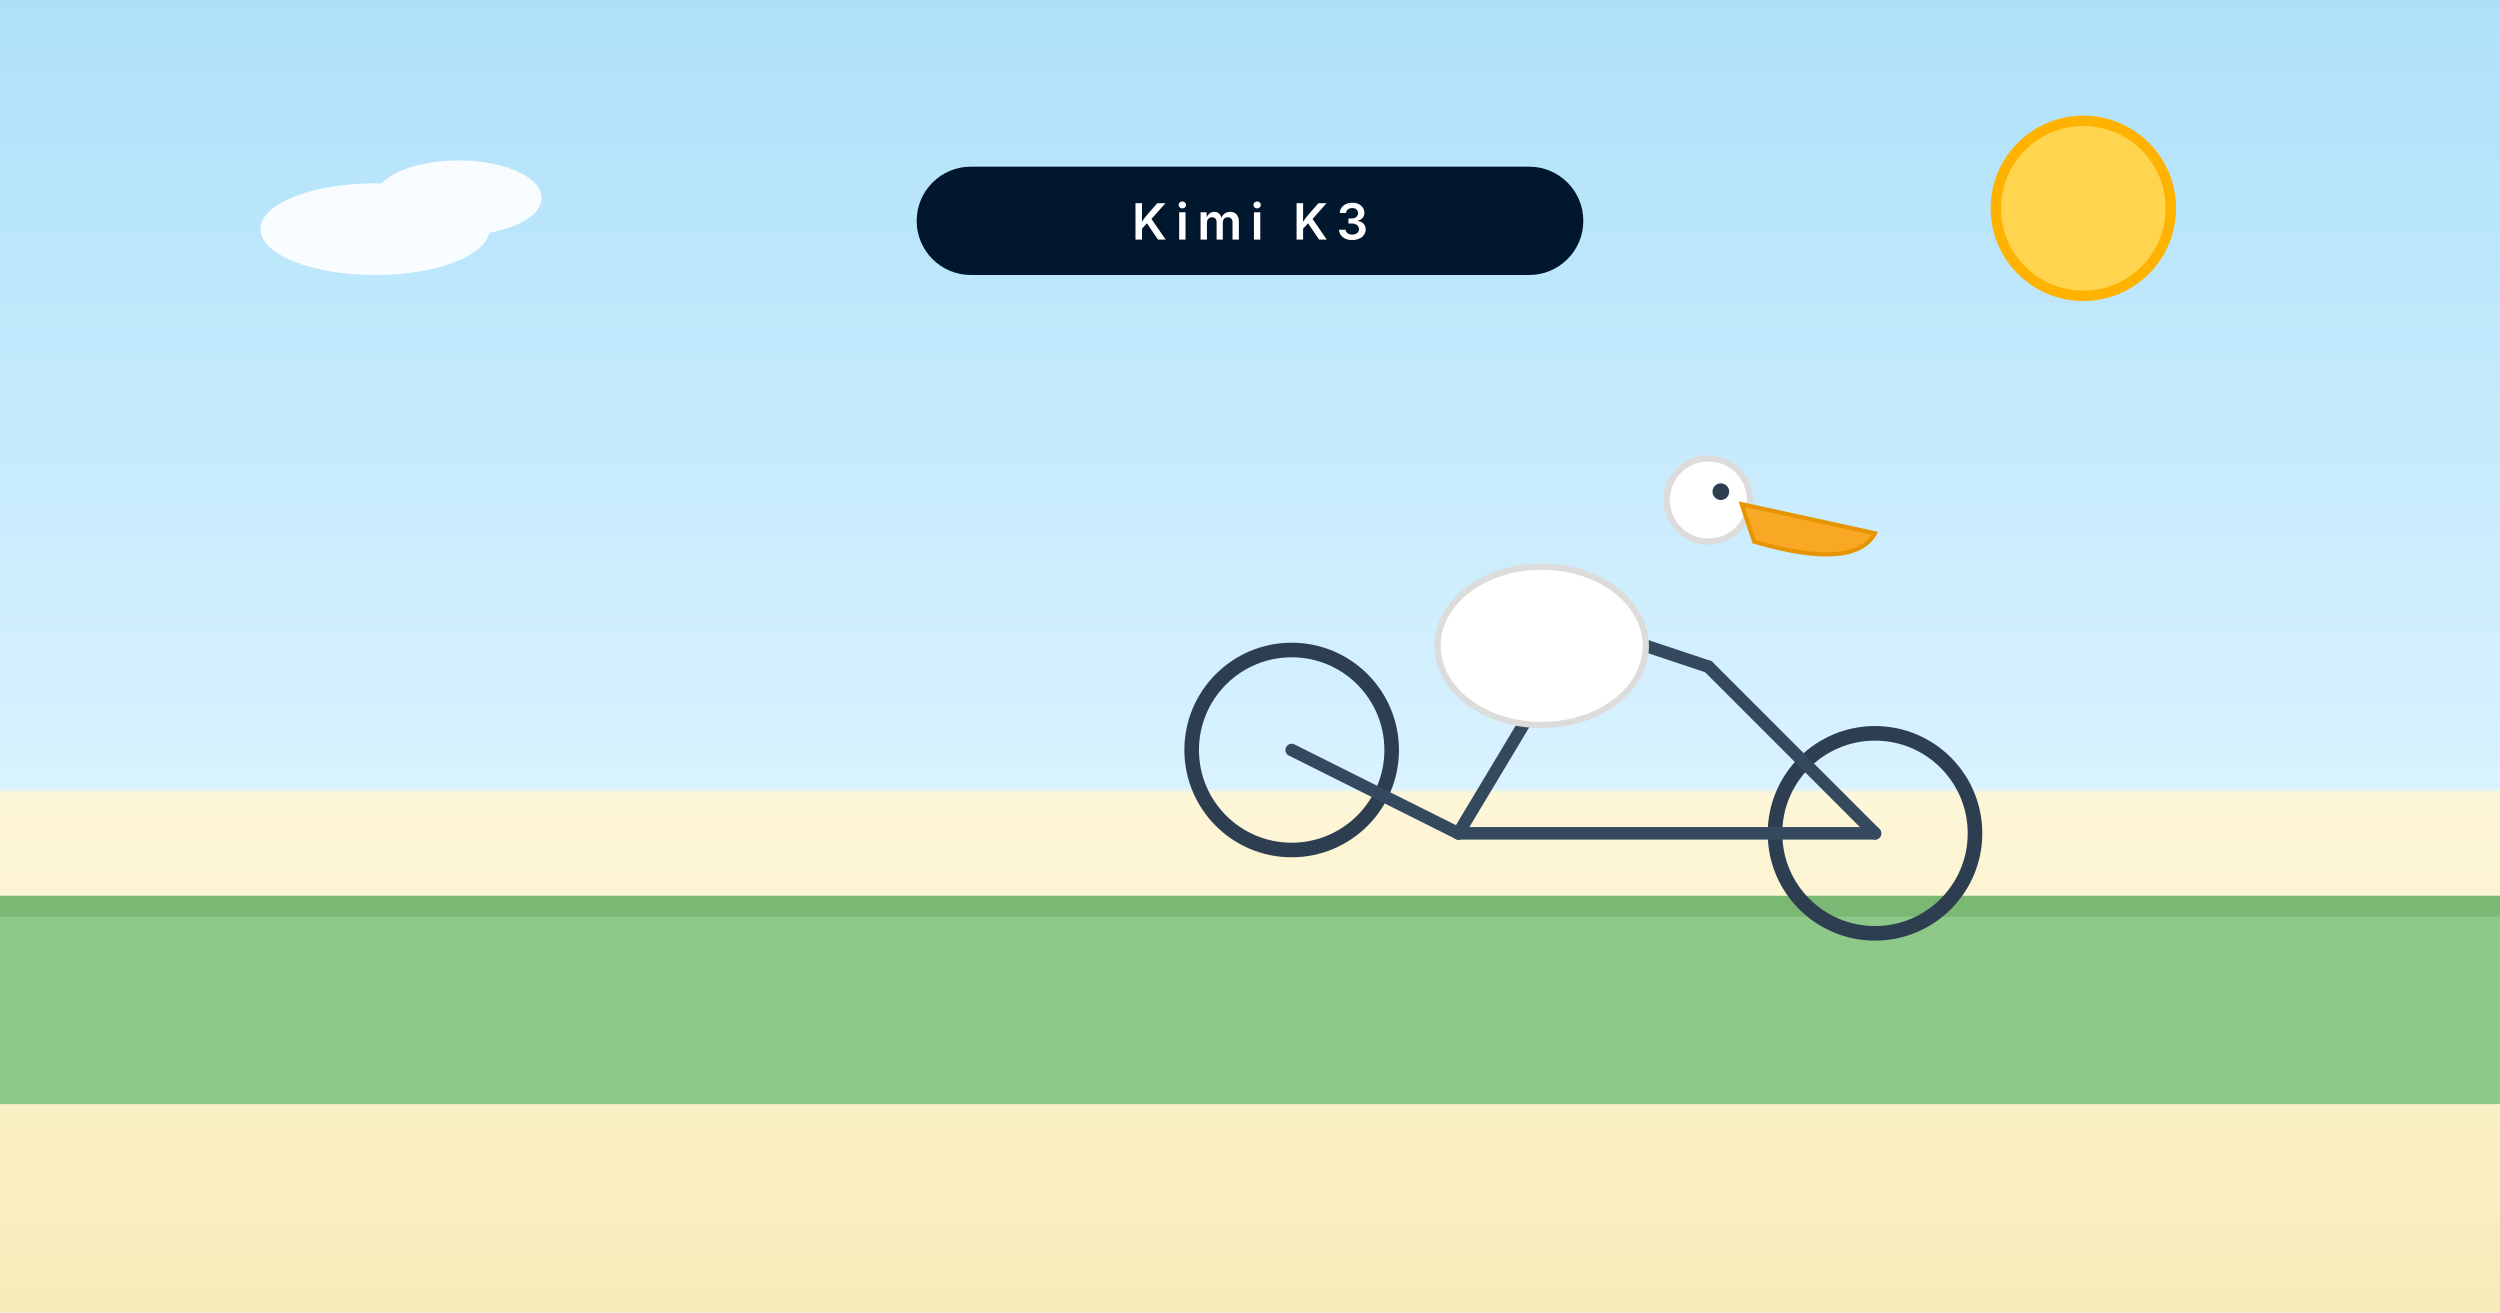
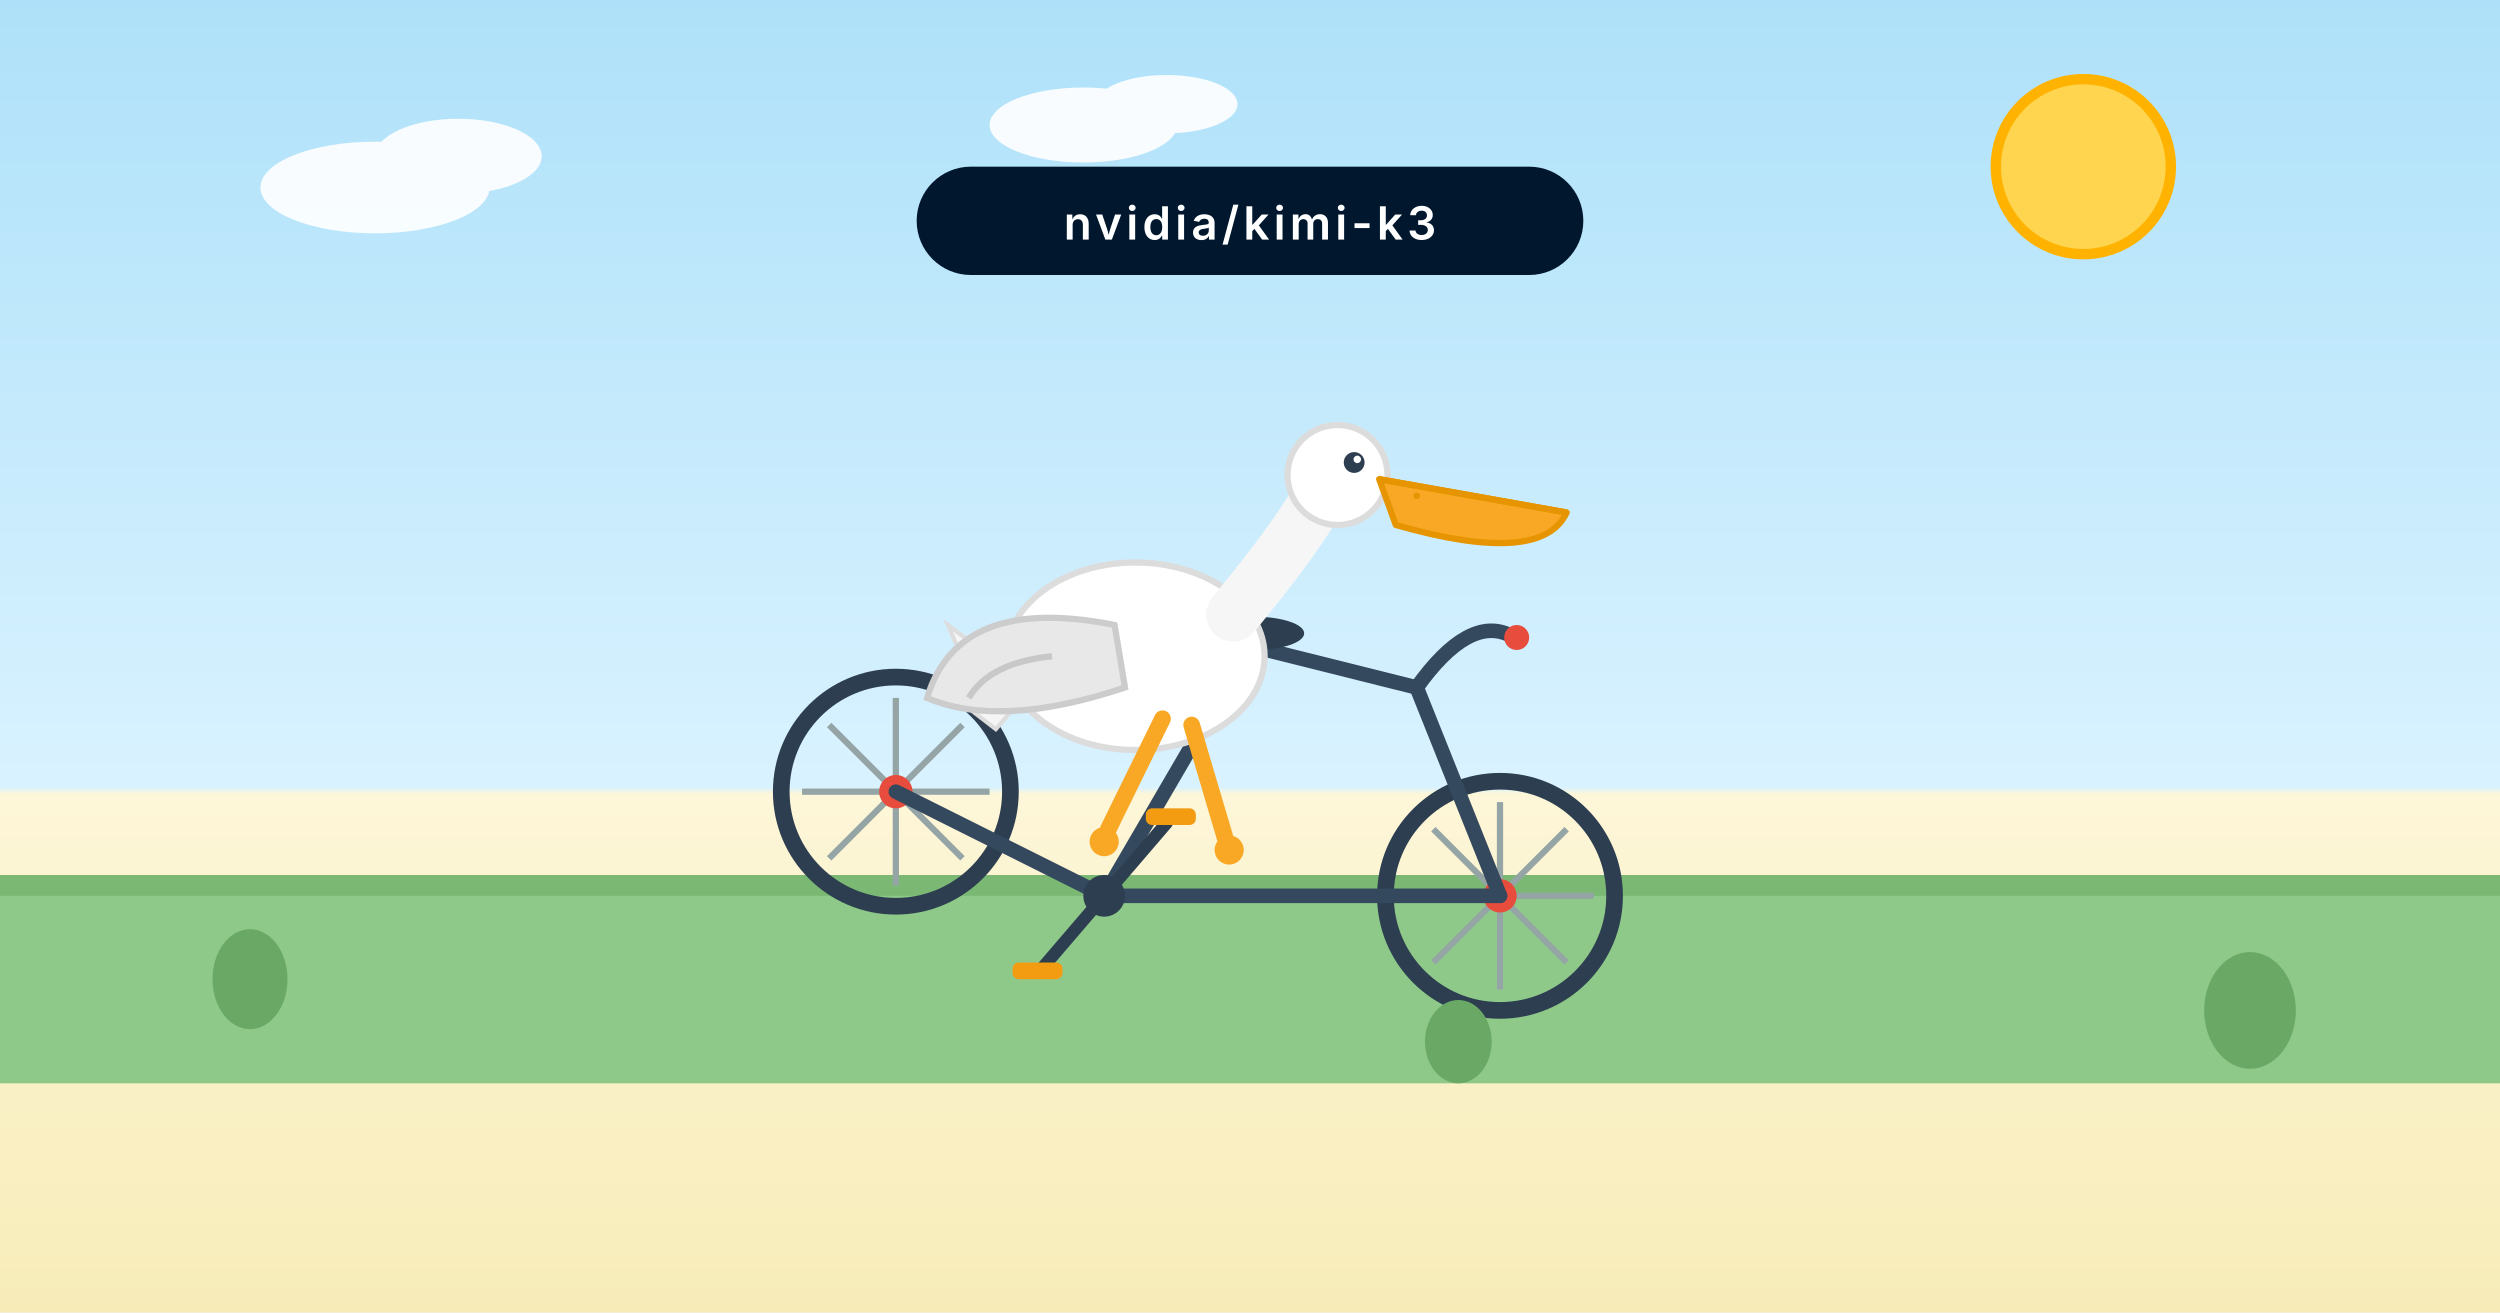
- <svg xmlns="http://www.w3.org/2000/svg" width="1200" height="630" viewBox="0 0 1200 630" role="img" aria-label="鹈鹕骑车 Kimi K3">
+ <svg xmlns="http://www.w3.org/2000/svg" width="1200" height="630" viewBox="0 0 1200 630" role="img" aria-label="鹈鹕骑车 nvidia/kimi-k3 封面">
  <defs>
    <linearGradient id="k3Sky" x1="0" y1="0" x2="0" y2="1">
      <stop offset="0" stop-color="#aee1f9" />
      <stop offset=".6" stop-color="#d9f2ff" />
      <stop offset=".605" stop-color="#fdf6d8" />
      <stop offset="1" stop-color="#f7ecb8" />
    </linearGradient>
+     <g id="k3Wheel">
+       <circle r="55" fill="none" stroke="#2c3e50" stroke-width="8" />
+       <g stroke="#95a5a6" stroke-width="3">
+         <line x1="0" y1="-45" x2="0" y2="45" />
+         <line x1="-45" y1="0" x2="45" y2="0" />
+         <line x1="-32" y1="-32" x2="32" y2="32" />
+         <line x1="32" y1="-32" x2="-32" y2="32" />
+       </g>
+       <circle r="8" fill="#e74c3c" />
+     </g>
  </defs>
  <rect width="1200" height="630" fill="url(#k3Sky)" />
-   <circle cx="1000" cy="100" r="42" fill="#FFD54F" stroke="#FFB300" stroke-width="5" />
-   <g fill="#fff" opacity=".9">
-     <ellipse cx="180" cy="110" rx="55" ry="22" />
-     <ellipse cx="220" cy="95" rx="40" ry="18" />
+   <circle cx="1000" cy="80" r="42" fill="#FFD54F" stroke="#FFB300" stroke-width="5" />
+   <g fill="#fff" opacity="0.9">
+     <ellipse cx="180" cy="90" rx="55" ry="22" />
+     <ellipse cx="220" cy="75" rx="40" ry="18" />
+     <ellipse cx="520" cy="60" rx="45" ry="18" />
+     <ellipse cx="560" cy="50" rx="34" ry="14" />
  </g>
-   <rect x="0" y="430" width="1200" height="100" fill="#8ec98a" />
-   <rect x="0" y="430" width="1200" height="10" fill="#7ab874" />
-   <g transform="translate(420,50)">
-     <circle cx="200" cy="310" r="48" fill="none" stroke="#2c3e50" stroke-width="7" />
-     <circle cx="480" cy="350" r="48" fill="none" stroke="#2c3e50" stroke-width="7" />
-     <g stroke="#34495e" stroke-width="6" fill="none" stroke-linecap="round">
-       <line x1="200" y1="310" x2="280" y2="350" />
-       <line x1="280" y1="350" x2="340" y2="250" />
-       <line x1="340" y1="250" x2="400" y2="270" />
-       <line x1="400" y1="270" x2="480" y2="350" />
-       <line x1="280" y1="350" x2="480" y2="350" />
+   <rect x="0" y="420" width="1200" height="100" fill="#8ec98a" />
+   <rect x="0" y="420" width="1200" height="10" fill="#7ab874" />
+   <g transform="translate(80,0)">
+     <g transform="translate(350,380)">
+       <use href="#k3Wheel" />
    </g>
-     <ellipse cx="340" cy="244" rx="20" ry="7" fill="#2c3e50" />
-     <ellipse cx="320" cy="260" rx="50" ry="38" fill="#fff" stroke="#dcdcdc" stroke-width="3" />
-     <circle cx="400" cy="190" r="20" fill="#fff" stroke="#dcdcdc" stroke-width="3" />
-     <circle cx="406" cy="186" r="4" fill="#2c3e50" />
-     <path d="M 416 192 L 480 206 Q 470 224 422 210 Z" fill="#f9a825" stroke="#e69500" stroke-width="2" />
+     <g transform="translate(640,430)">
+       <use href="#k3Wheel" />
+     </g>
+     <g stroke="#34495e" stroke-width="7" fill="none" stroke-linecap="round">
+       <line x1="350" y1="380" x2="450" y2="430" />
+       <line x1="450" y1="430" x2="520" y2="310" />
+       <line x1="520" y1="310" x2="600" y2="330" />
+       <line x1="600" y1="330" x2="640" y2="430" />
+       <line x1="450" y1="430" x2="640" y2="430" />
+     </g>
+     <path d="M 600 330 Q 625 295 645 305" stroke="#34495e" stroke-width="7" fill="none" stroke-linecap="round" />
+     <circle cx="648" cy="306" r="6" fill="#e74c3c" />
+     <ellipse cx="522" cy="304" rx="24" ry="8" fill="#2c3e50" />
+     <line x1="450" y1="430" x2="480" y2="395" stroke="#2c3e50" stroke-width="6" stroke-linecap="round" />
+     <line x1="450" y1="430" x2="420" y2="465" stroke="#2c3e50" stroke-width="6" stroke-linecap="round" />
+     <rect x="470" y="388" width="24" height="8" rx="3" fill="#f39c12" />
+     <rect x="406" y="462" width="24" height="8" rx="3" fill="#f39c12" />
+     <circle cx="450" cy="430" r="10" fill="#2c3e50" />
+     <path d="M 415 330 L 375 300 L 390 335 L 372 330 L 398 350 Z" fill="#f5f5f5" stroke="#ddd" stroke-width="2" />
+     <ellipse cx="465" cy="315" rx="62" ry="45" fill="#ffffff" stroke="#dcdcdc" stroke-width="3" />
+     <path d="M 455 300 Q 380 285 365 335 Q 400 350 460 330 Z" fill="#e8e8e8" stroke="#cccccc" stroke-width="3" />
+     <path d="M 425 315 Q 395 318 385 335" stroke="#c8c8c8" stroke-width="3" fill="none" />
+     <path d="M 512 295 Q 545 255 555 235" stroke="#ffffff" stroke-width="26" stroke-linecap="round" fill="none" />
+     <path d="M 512 295 Q 545 255 555 235" stroke="#dcdcdc" stroke-width="26" stroke-linecap="round" fill="none" opacity="0.25" />
+     <circle cx="562" cy="228" r="24" fill="#ffffff" stroke="#dcdcdc" stroke-width="3" />
+     <circle cx="570" cy="222" r="5" fill="#2c3e50" />
+     <circle cx="571.5" cy="220.5" r="1.8" fill="#ffffff" />
+     <path d="M 582 230 L 672 246 Q 660 272 590 252 Z" fill="#f9a825" stroke="#e69500" stroke-width="3" stroke-linejoin="round" />
+     <path d="M 582 230 L 672 246" stroke="#e69500" stroke-width="3" />
+     <circle cx="600" cy="238" r="1.6" fill="#e69500" />
+     <line x1="478" y1="345" x2="452" y2="398" stroke="#f9a825" stroke-width="8" stroke-linecap="round" />
+     <circle cx="450" cy="404" r="7" fill="#f9a825" />
+     <line x1="492" y1="348" x2="508" y2="402" stroke="#f9a825" stroke-width="8" stroke-linecap="round" />
+     <circle cx="510" cy="408" r="7" fill="#f9a825" />
+   </g>
+   <g fill="#6aa866">
+     <ellipse cx="120" cy="470" rx="18" ry="24" />
+     <ellipse cx="1080" cy="485" rx="22" ry="28" />
+     <ellipse cx="700" cy="500" rx="16" ry="20" />
  </g>
  <rect x="440" y="80" width="320" height="52" rx="26" fill="#00172e" />
-   <text x="600" y="115" text-anchor="middle" font-family="Inter, system-ui, sans-serif" font-size="24" font-weight="600" fill="#ffffff" letter-spacing="4">Kimi K3</text>
+   <text x="600" y="115" text-anchor="middle" font-family="Inter, system-ui, sans-serif" font-size="22" font-weight="600" fill="#ffffff" letter-spacing="2">nvidia/kimi-k3</text>
</svg>
